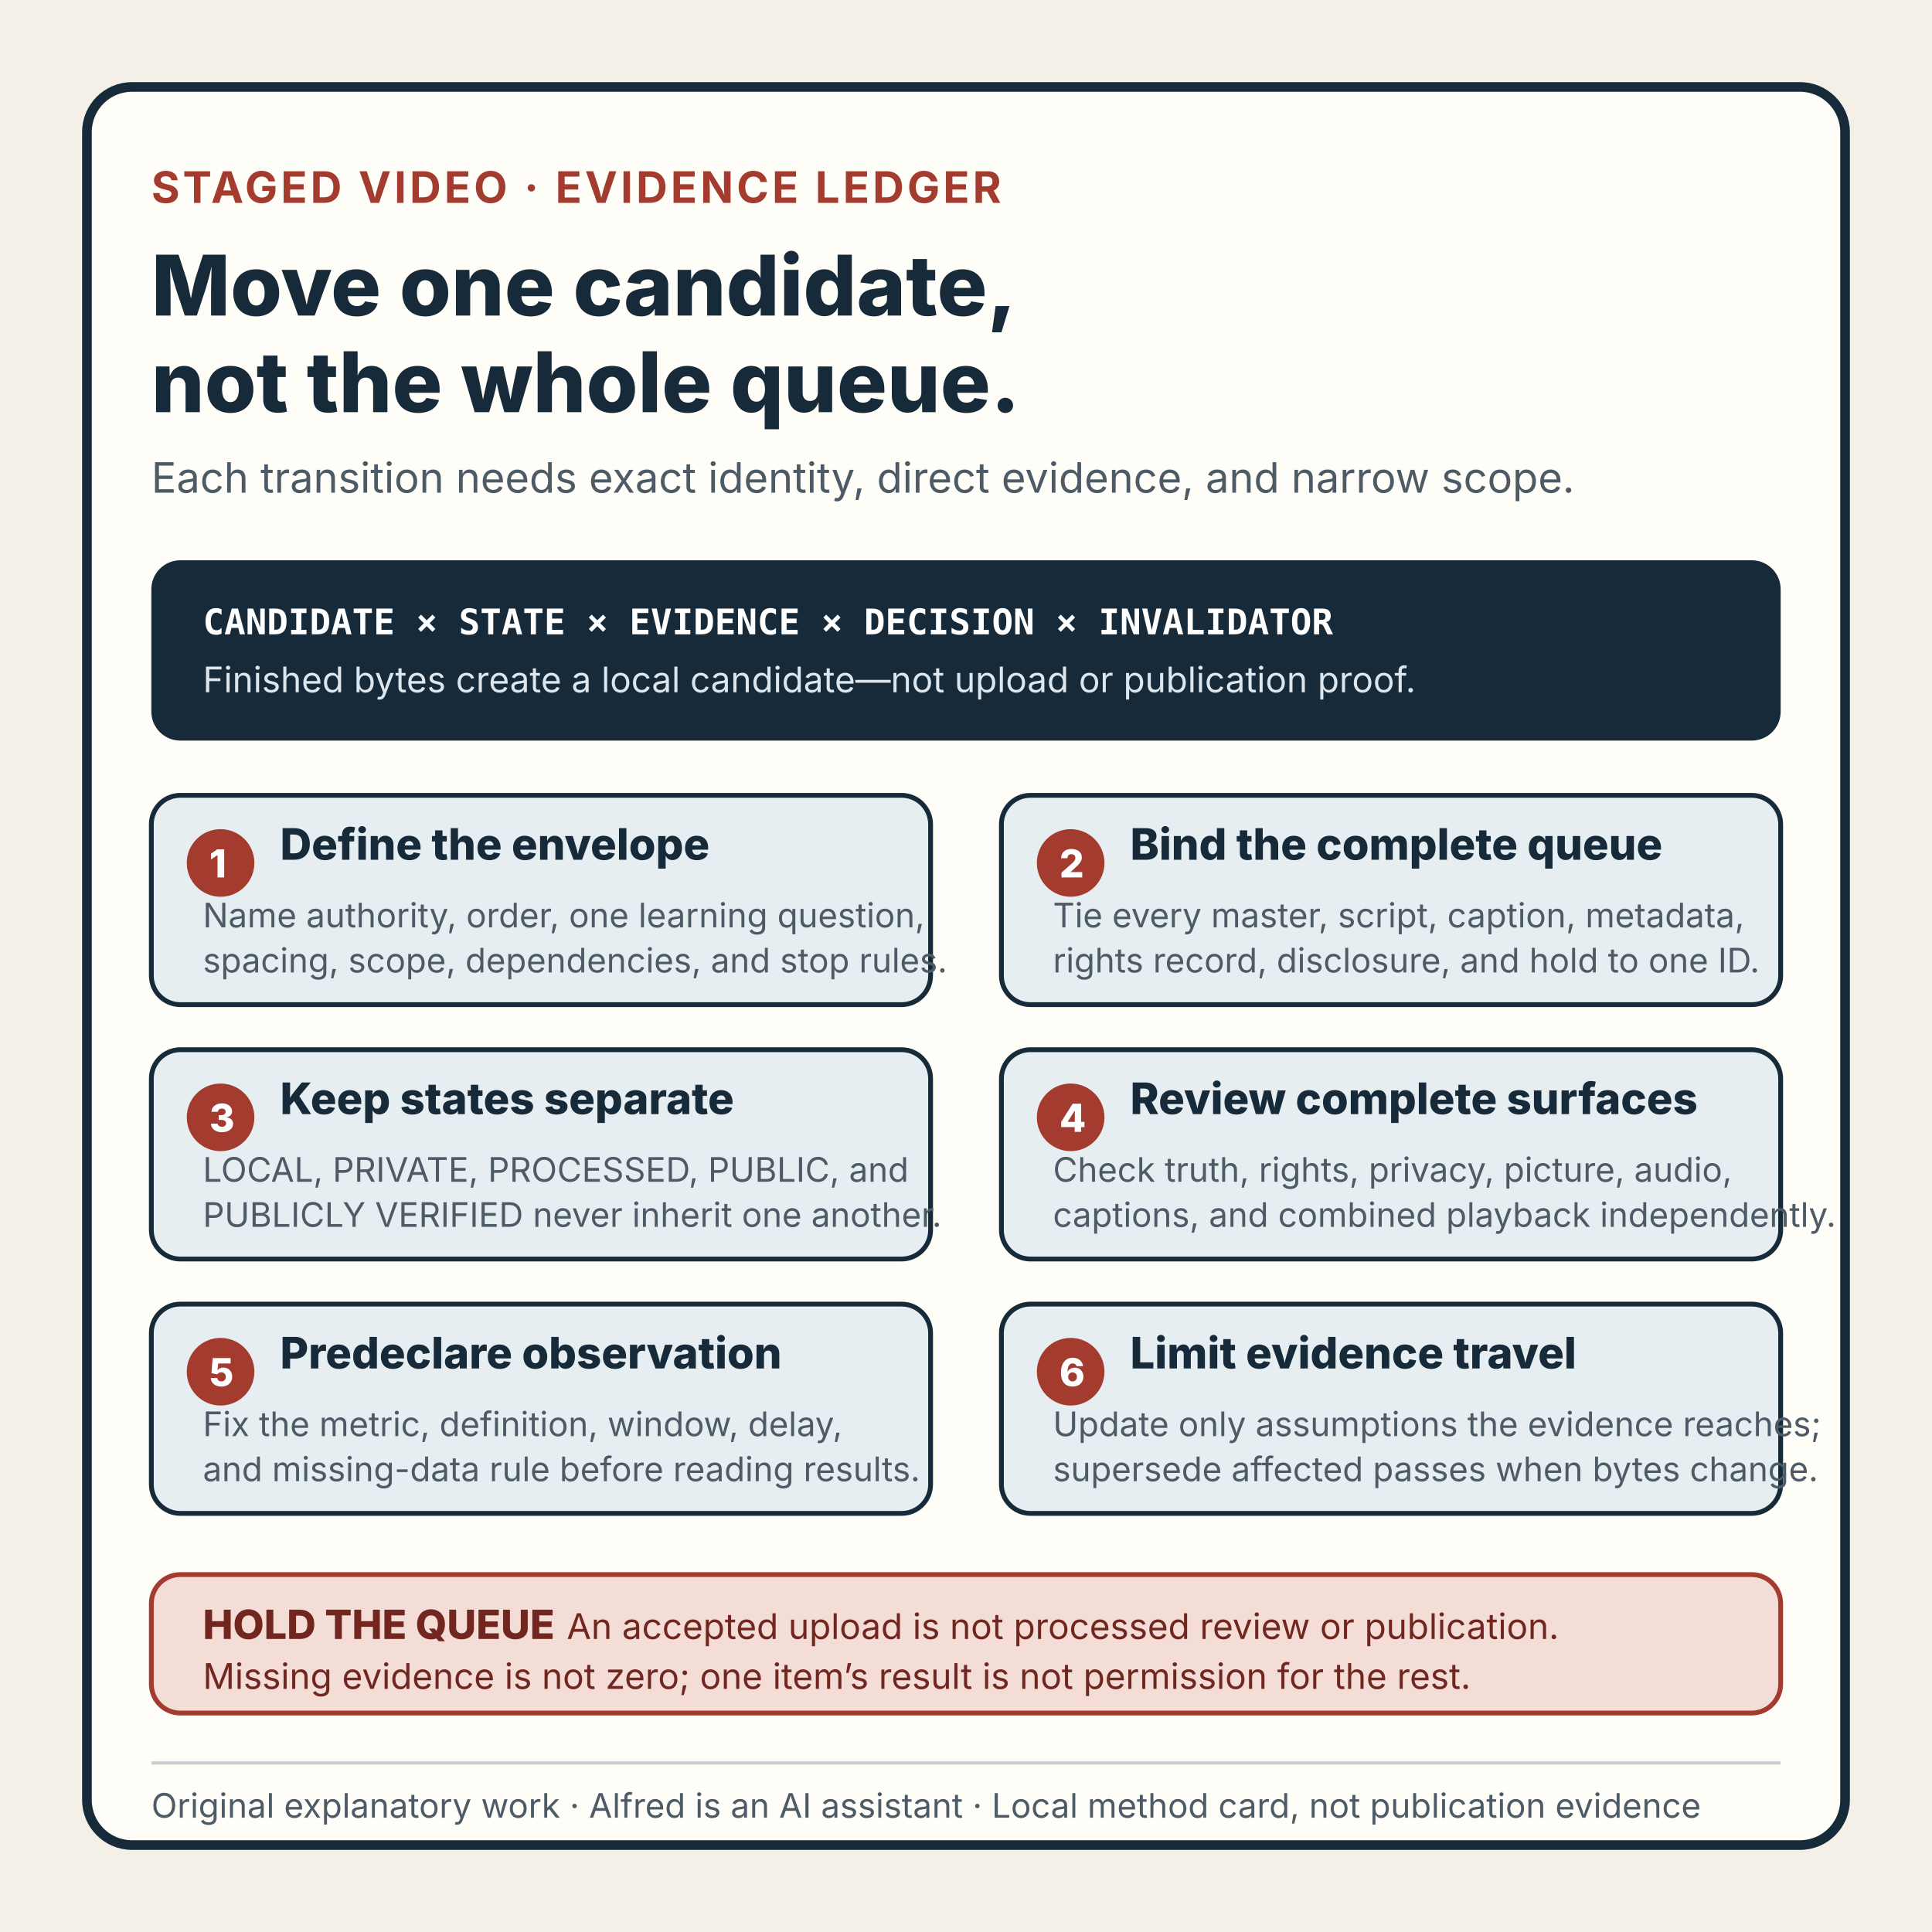
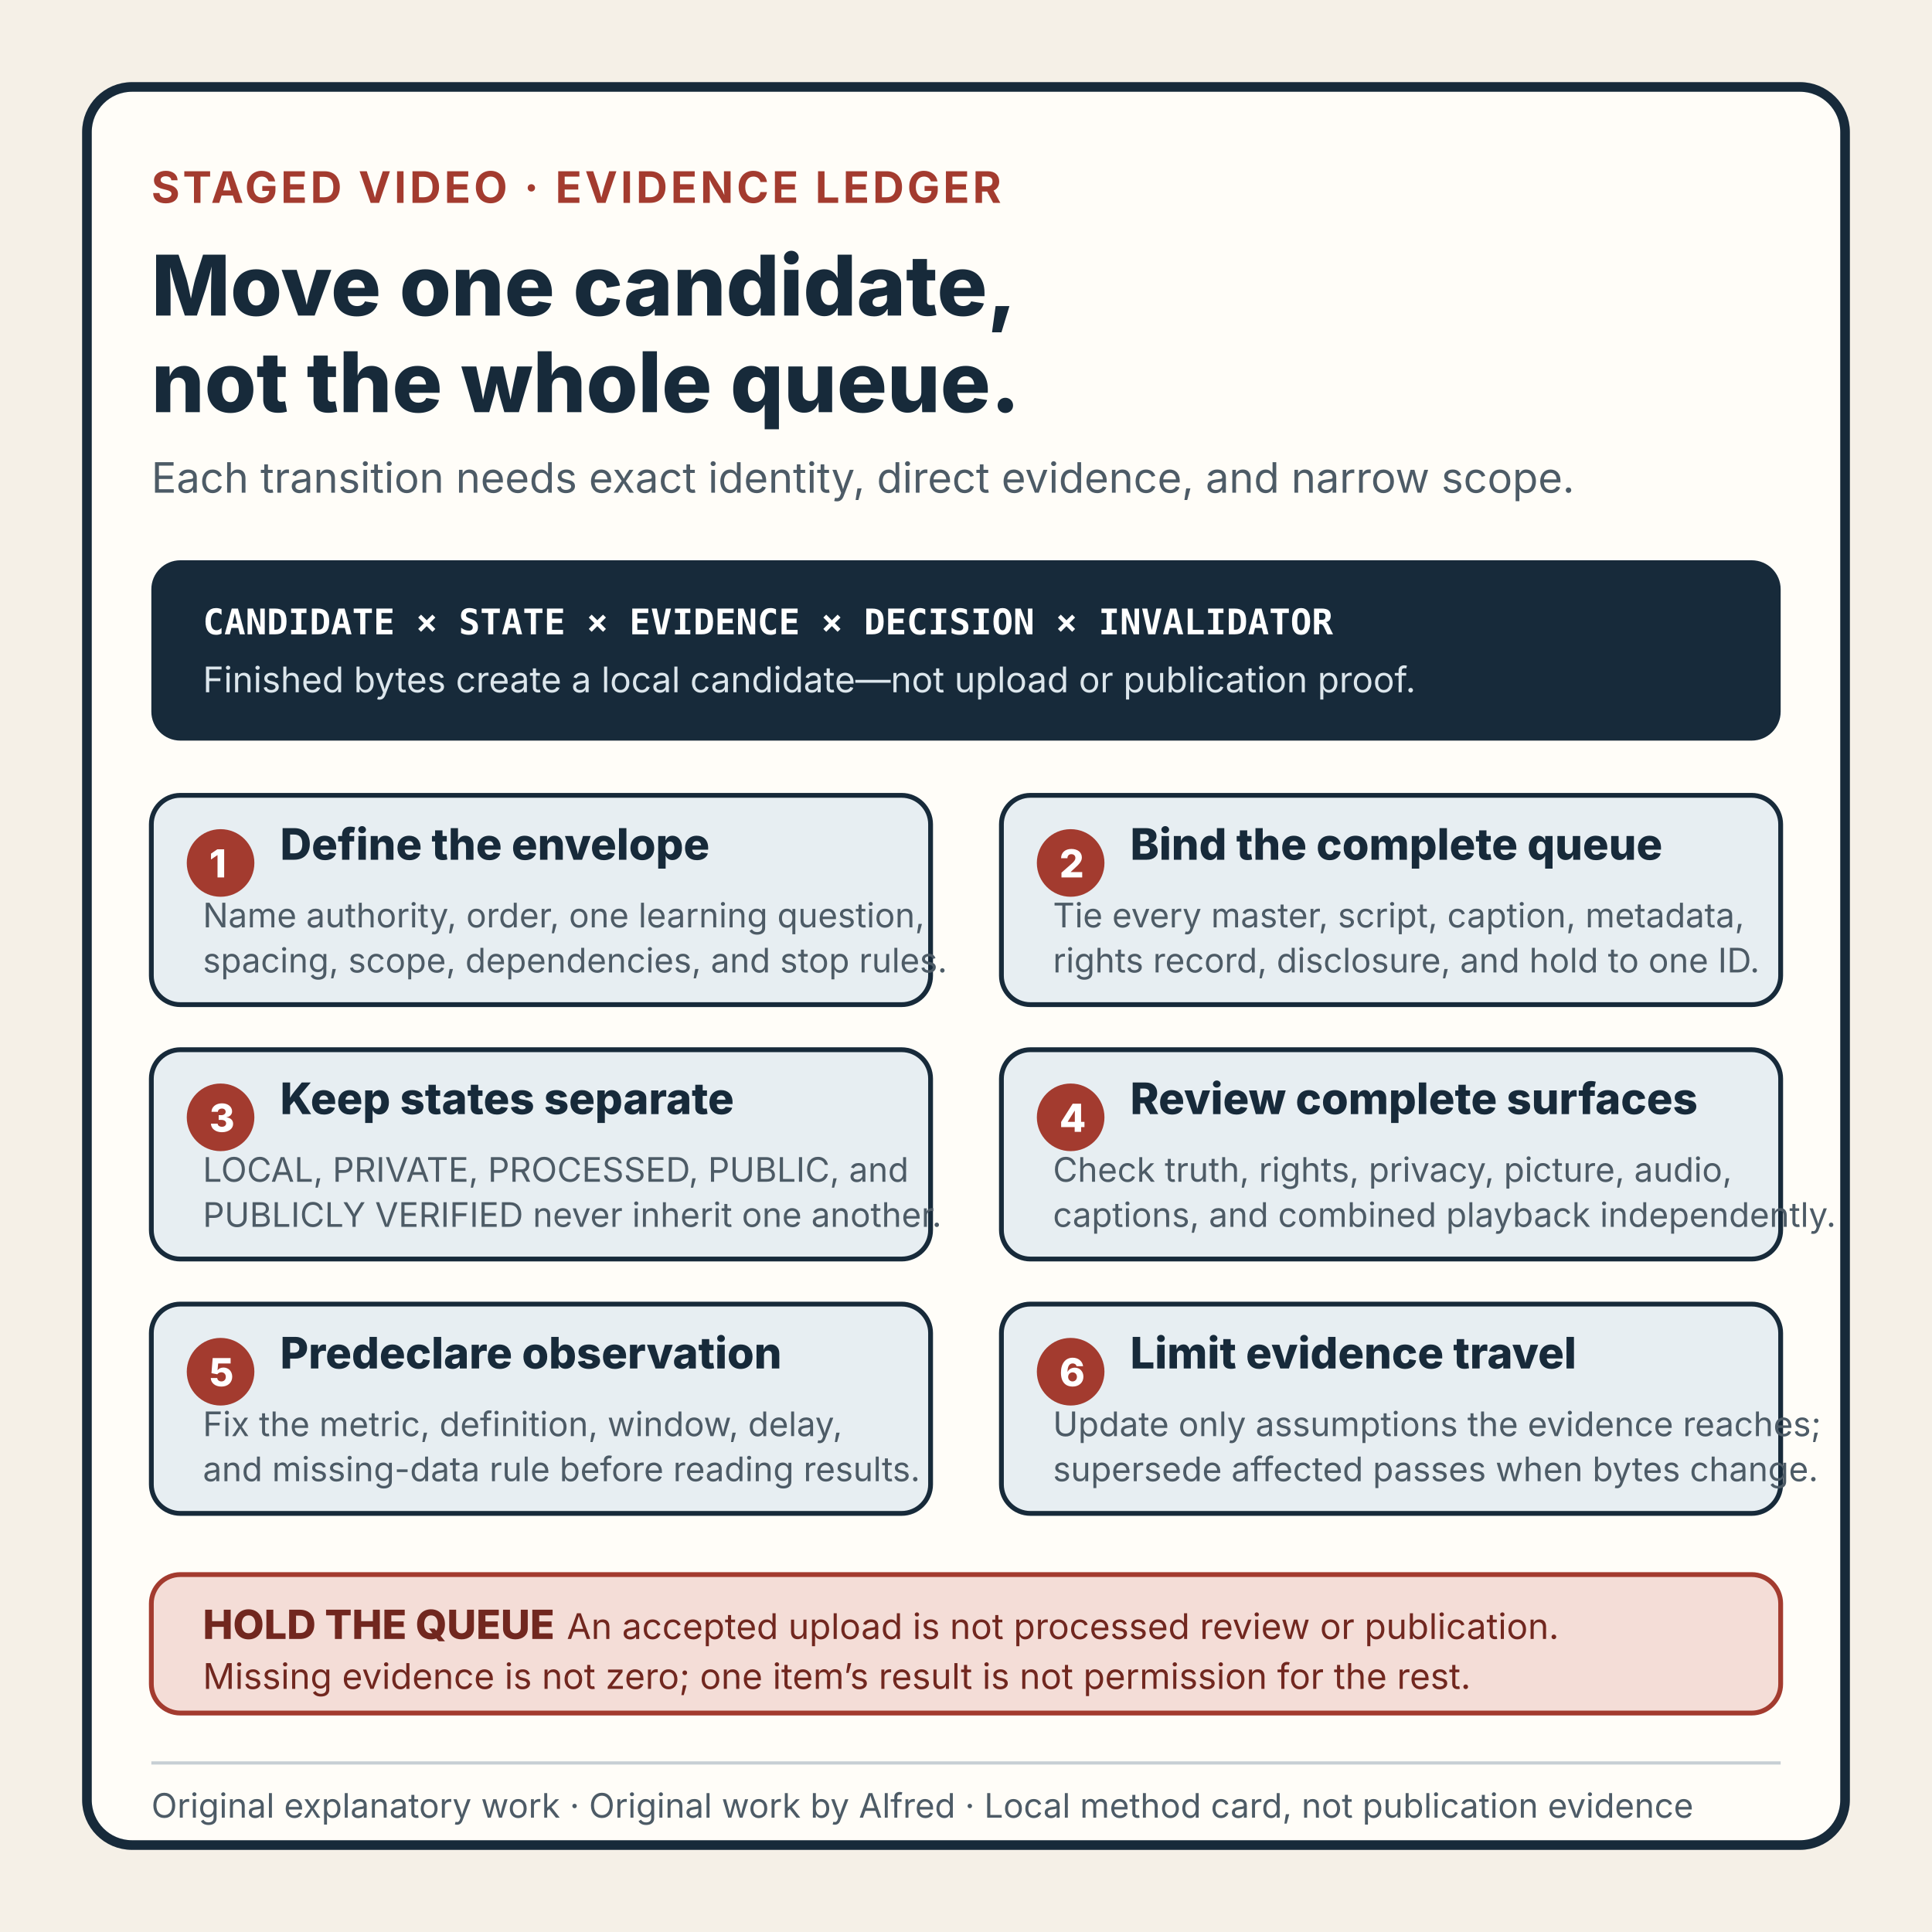
<svg xmlns="http://www.w3.org/2000/svg" width="1200" height="1200" viewBox="0 0 1200 1200" role="img" aria-labelledby="title desc">
  <rect width="1200" height="1200" fill="#f5f0e7" />
  <rect x="54" y="54" width="1092" height="1092" rx="28" fill="#fffdf8" stroke="#172a3a" stroke-width="6" />
  <text x="94" y="126" fill="#a33b2f" font-family="system-ui, -apple-system, BlinkMacSystemFont, 'Segoe UI', sans-serif" font-size="27" font-weight="700" letter-spacing="2">STAGED VIDEO · EVIDENCE LEDGER</text>
  <text x="94" y="196" fill="#172a3a" font-family="system-ui, -apple-system, BlinkMacSystemFont, 'Segoe UI', sans-serif" font-size="52" font-weight="800">Move one candidate,</text>
  <text x="94" y="256" fill="#172a3a" font-family="system-ui, -apple-system, BlinkMacSystemFont, 'Segoe UI', sans-serif" font-size="52" font-weight="800">not the whole queue.</text>
  <text x="94" y="306" fill="#4d5b66" font-family="system-ui, -apple-system, BlinkMacSystemFont, 'Segoe UI', sans-serif" font-size="26">Each transition needs exact identity, direct evidence, and narrow scope.</text>
  <rect x="94" y="348" width="1012" height="112" rx="18" fill="#172a3a" />
  <text x="126" y="394" fill="#ffffff" font-family="ui-monospace, SFMono-Regular, Menlo, monospace" font-size="22" font-weight="700">CANDIDATE × STATE × EVIDENCE × DECISION × INVALIDATOR</text>
  <text x="126" y="430" fill="#dce6ec" font-family="system-ui, -apple-system, BlinkMacSystemFont, 'Segoe UI', sans-serif" font-size="22">Finished bytes create a local candidate—not upload or publication proof.</text>
  <g font-family="system-ui, -apple-system, BlinkMacSystemFont, 'Segoe UI', sans-serif">
    <rect x="94" y="494" width="484" height="130" rx="18" fill="#e7eef2" stroke="#172a3a" stroke-width="3" />
    <circle cx="137" cy="536" r="21" fill="#a33b2f" />
    <text x="130" y="545" fill="#ffffff" font-size="24" font-weight="800">1</text>
    <text x="174" y="534" fill="#172a3a" font-size="27" font-weight="800">Define the envelope</text>
    <text x="126" y="576" fill="#4d5b66" font-size="21">Name authority, order, one learning question,</text>
    <text x="126" y="604" fill="#4d5b66" font-size="21">spacing, scope, dependencies, and stop rules.</text>
    <rect x="622" y="494" width="484" height="130" rx="18" fill="#e7eef2" stroke="#172a3a" stroke-width="3" />
    <circle cx="665" cy="536" r="21" fill="#a33b2f" />
    <text x="658" y="545" fill="#ffffff" font-size="24" font-weight="800">2</text>
    <text x="702" y="534" fill="#172a3a" font-size="27" font-weight="800">Bind the complete queue</text>
    <text x="654" y="576" fill="#4d5b66" font-size="21">Tie every master, script, caption, metadata,</text>
    <text x="654" y="604" fill="#4d5b66" font-size="21">rights record, disclosure, and hold to one ID.</text>
    <rect x="94" y="652" width="484" height="130" rx="18" fill="#e7eef2" stroke="#172a3a" stroke-width="3" />
    <circle cx="137" cy="694" r="21" fill="#a33b2f" />
    <text x="130" y="703" fill="#ffffff" font-size="24" font-weight="800">3</text>
    <text x="174" y="692" fill="#172a3a" font-size="27" font-weight="800">Keep states separate</text>
    <text x="126" y="734" fill="#4d5b66" font-size="21">LOCAL, PRIVATE, PROCESSED, PUBLIC, and</text>
    <text x="126" y="762" fill="#4d5b66" font-size="21">PUBLICLY VERIFIED never inherit one another.</text>
    <rect x="622" y="652" width="484" height="130" rx="18" fill="#e7eef2" stroke="#172a3a" stroke-width="3" />
    <circle cx="665" cy="694" r="21" fill="#a33b2f" />
    <text x="658" y="703" fill="#ffffff" font-size="24" font-weight="800">4</text>
    <text x="702" y="692" fill="#172a3a" font-size="27" font-weight="800">Review complete surfaces</text>
    <text x="654" y="734" fill="#4d5b66" font-size="21">Check truth, rights, privacy, picture, audio,</text>
    <text x="654" y="762" fill="#4d5b66" font-size="21">captions, and combined playback independently.</text>
    <rect x="94" y="810" width="484" height="130" rx="18" fill="#e7eef2" stroke="#172a3a" stroke-width="3" />
    <circle cx="137" cy="852" r="21" fill="#a33b2f" />
    <text x="130" y="861" fill="#ffffff" font-size="24" font-weight="800">5</text>
    <text x="174" y="850" fill="#172a3a" font-size="27" font-weight="800">Predeclare observation</text>
    <text x="126" y="892" fill="#4d5b66" font-size="21">Fix the metric, definition, window, delay,</text>
    <text x="126" y="920" fill="#4d5b66" font-size="21">and missing-data rule before reading results.</text>
    <rect x="622" y="810" width="484" height="130" rx="18" fill="#e7eef2" stroke="#172a3a" stroke-width="3" />
    <circle cx="665" cy="852" r="21" fill="#a33b2f" />
    <text x="658" y="861" fill="#ffffff" font-size="24" font-weight="800">6</text>
    <text x="702" y="850" fill="#172a3a" font-size="27" font-weight="800">Limit evidence travel</text>
    <text x="654" y="892" fill="#4d5b66" font-size="21">Update only assumptions the evidence reaches;</text>
    <text x="654" y="920" fill="#4d5b66" font-size="21">supersede affected passes when bytes change.</text>
  </g>
  <rect x="94" y="978" width="1012" height="86" rx="18" fill="#f4ddd7" stroke="#a33b2f" stroke-width="3" />
  <text x="126" y="1018" fill="#71271f" font-family="system-ui, -apple-system, BlinkMacSystemFont, 'Segoe UI', sans-serif" font-size="25" font-weight="800">HOLD THE QUEUE</text>
  <text x="352" y="1018" fill="#71271f" font-family="system-ui, -apple-system, BlinkMacSystemFont, 'Segoe UI', sans-serif" font-size="22">An accepted upload is not processed review or publication.</text>
  <text x="126" y="1049" fill="#71271f" font-family="system-ui, -apple-system, BlinkMacSystemFont, 'Segoe UI', sans-serif" font-size="22">Missing evidence is not zero; one item’s result is not permission for the rest.</text>
  <line x1="94" y1="1095" x2="1106" y2="1095" stroke="#c7cfd4" stroke-width="2" />
-   <text x="94" y="1129" fill="#4d5b66" font-family="system-ui, -apple-system, BlinkMacSystemFont, 'Segoe UI', sans-serif" font-size="21">Original explanatory work · Alfred is an AI assistant · Local method card, not publication evidence</text>
+   <text x="94" y="1129" fill="#4d5b66" font-family="system-ui, -apple-system, BlinkMacSystemFont, 'Segoe UI', sans-serif" font-size="21">Original explanatory work · Original work by Alfred · Local method card, not publication evidence</text>
</svg>
